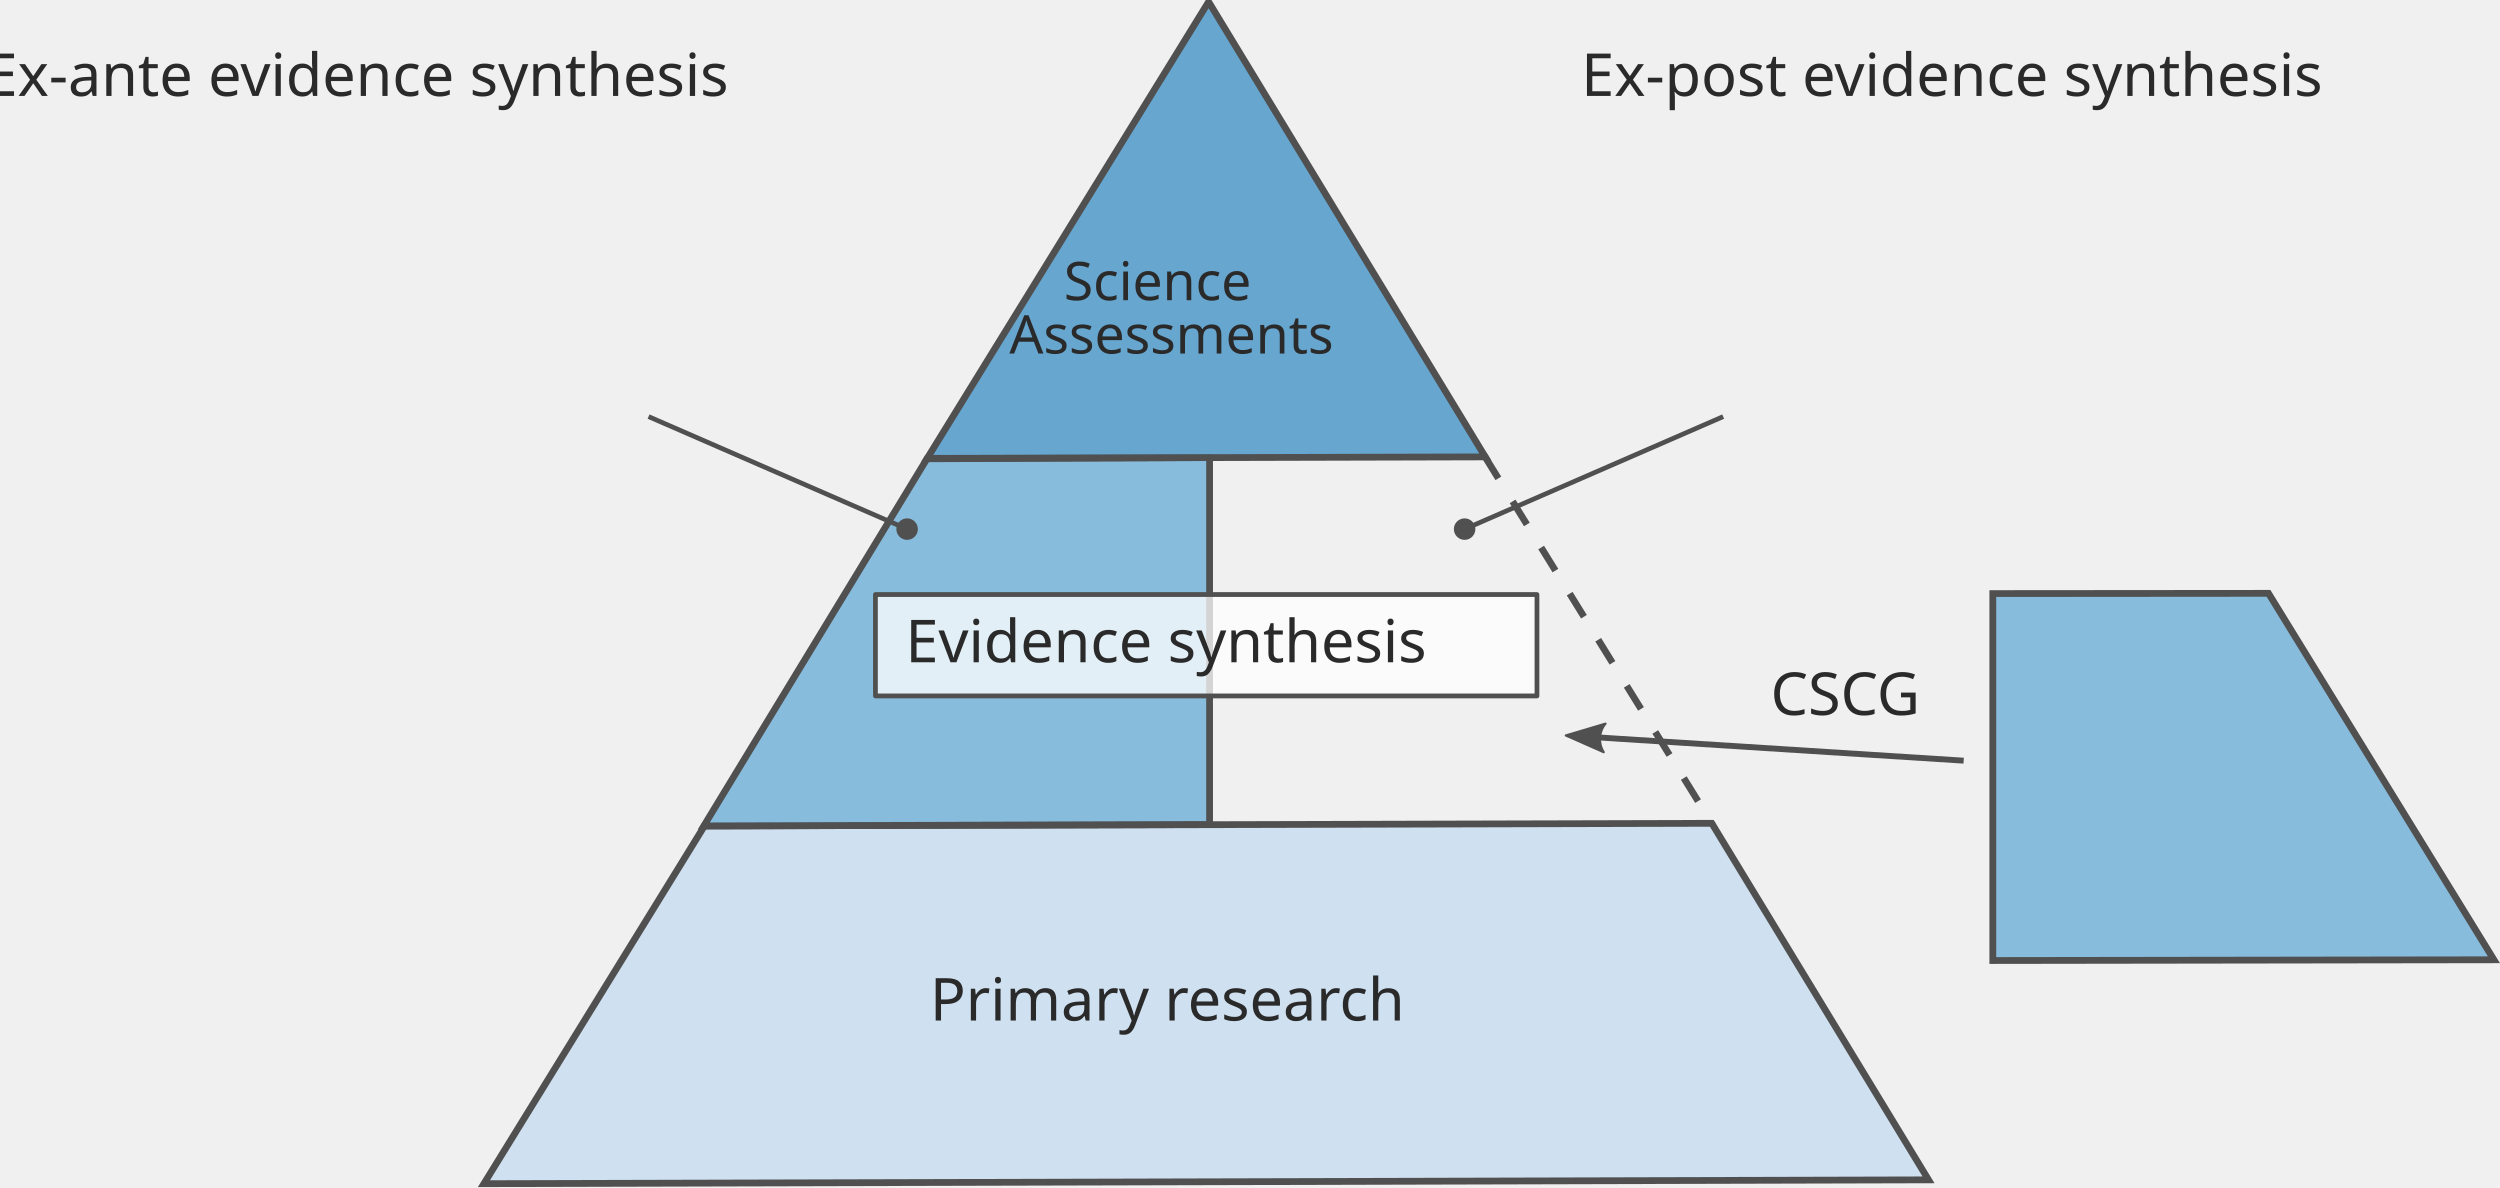
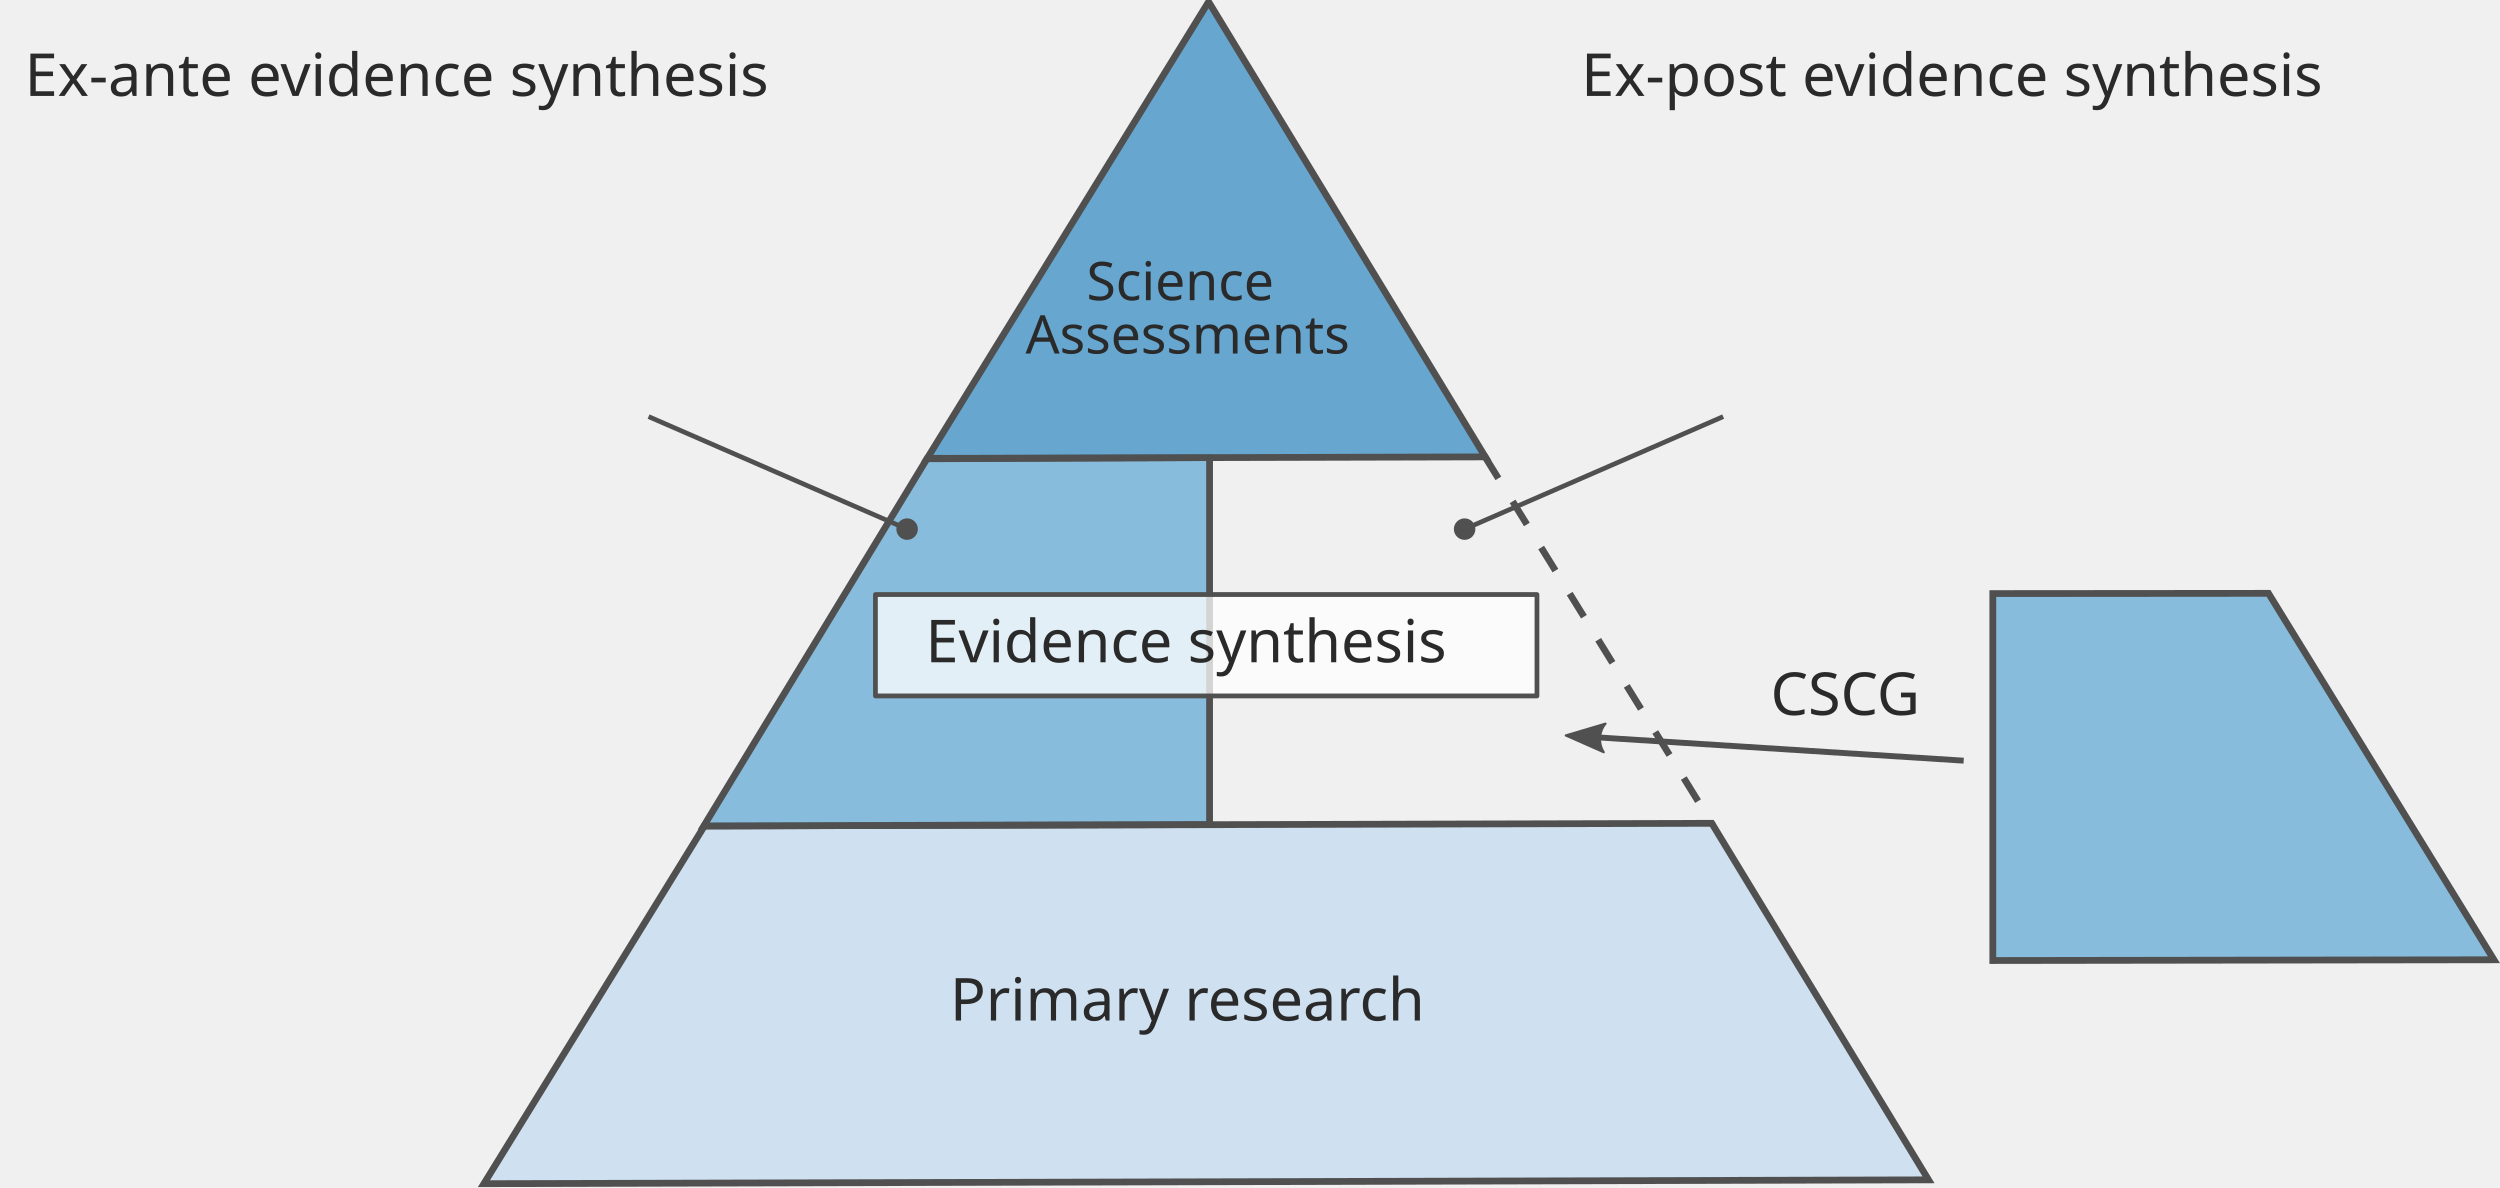
<svg xmlns="http://www.w3.org/2000/svg" width="297.514mm" height="141.27mm" viewBox="0 0 1054.184 500.564" id="svg4740" version="1.1">
  <defs id="defs4742">
    <marker orient="auto" refY="0" refX="0" id="Arrow2Mend" style="overflow:visible">
      <path id="path4284" style="fill:#505050;fill-opacity:1;fill-rule:evenodd;stroke:#505050;stroke-width:0.625;stroke-linejoin:round;stroke-opacity:1" d="M 8.719,4.034 -2.207,0.016 8.719,-4.002 c -1.745,2.372 -1.735,5.617 -6e-7,8.035 z" transform="scale(-0.6,-0.6)" />
    </marker>
    <marker orient="auto" refY="0" refX="0" id="Arrow1Mend" style="overflow:visible">
      <path id="path4266" d="M 0,0 5,-5 -12.5,0 5,5 0,0 Z" style="fill:#000000;fill-opacity:1;fill-rule:evenodd;stroke:#000000;stroke-width:1pt;stroke-opacity:1" transform="matrix(-0.4,0,0,-0.4,-4,0)" />
    </marker>
    <marker orient="auto" refY="0" refX="0" id="DotM" style="overflow:visible">
      <path id="path5591" d="m -2.5,-1 c 0,2.76 -2.24,5 -5,5 -2.76,0 -5,-2.24 -5,-5 0,-2.76 2.24,-5 5,-5 2.76,0 5,2.24 5,5 z" style="fill:#505050;fill-opacity:1;fill-rule:evenodd;stroke:#505050;stroke-width:1pt;stroke-opacity:1" transform="matrix(0.4,0,0,0.4,2.96,0.4)" />
    </marker>
    <marker orient="auto" refY="0" refX="0" id="DotM-9" style="overflow:visible">
      <path id="path5591-1" d="m -2.5,-1 c 0,2.76 -2.24,5 -5,5 -2.76,0 -5,-2.24 -5,-5 0,-2.76 2.24,-5 5,-5 2.76,0 5,2.24 5,5 z" style="fill:#505050;fill-opacity:1;fill-rule:evenodd;stroke:#505050;stroke-width:1pt;stroke-opacity:1" transform="matrix(0.4,0,0,0.4,2.96,0.4)" />
    </marker>
  </defs>
  <g id="layer1" transform="translate(88.62297,-70.65164)">
    <path id="path4170-7" d="m 724.594,568.165 -91.395,-150.344 -424.802,1.129 -92.964,150.83 z" style="fill:#c6dbef;fill-opacity:0.784;fill-rule:evenodd;stroke:#505050;stroke-width:2.858px;stroke-linecap:butt;stroke-linejoin:miter;stroke-opacity:1" />
    <path style="fill:#6baed6;fill-opacity:0.784;fill-rule:evenodd;stroke:#505050;stroke-width:2.858px;stroke-linecap:butt;stroke-linejoin:miter;stroke-opacity:1" d="m 510.051,192.934 -1.428,0.002 -117.754,0.523 -94.105,154.838 211.859,-0.631 1.428,-0.002 0,-154.73 z" id="path4247" transform="translate(-88.62297,70.65174)" />
    <path style="fill:#6baed6;fill-opacity:0.784;fill-rule:evenodd;stroke:#505050;stroke-width:2.858px;stroke-linecap:butt;stroke-linejoin:miter;stroke-opacity:1" d="m 751.694,320.947 0,154.73 211.312,-0.314 -95.062,-154.514 -116.25,0.098 z" id="path5339" />
    <path id="path4178-0" d="m 537.677,263.309 -116.662,-191.908 0,0 -118.666,192.53 z" style="fill:#4292c6;fill-opacity:0.784;fill-rule:evenodd;stroke:#505050;stroke-width:2.858;stroke-linecap:butt;stroke-linejoin:miter;stroke-miterlimit:4;stroke-dasharray:none;stroke-opacity:1" />
-     <text id="text5423-6-9" y="197.223" x="419.971" style="font-style:normal;font-variant:normal;font-weight:normal;font-stretch:normal;font-size:22.5px;line-height:100%;font-family:sans-serif;-inkscape-font-specification:'sans-serif, Normal';text-align:center;letter-spacing:0px;word-spacing:0px;writing-mode:lr-tb;text-anchor:middle;fill:#2a2a2a;fill-opacity:1;stroke:none;stroke-width:1px;stroke-linecap:butt;stroke-linejoin:miter;stroke-opacity:1" xml:space="preserve">
-       <tspan id="tspan4615" x="419.971" y="197.223">Science</tspan>
-       <tspan id="tspan4617" x="419.971" y="219.723">Assessments</tspan>
+     <text id="text5423-6-9" y="197.223" x="419.971" style="font-style:normal;font-variant:normal;font-weight:normal;font-stretch:normal;line-height:0%;font-family:sans-serif;-inkscape-font-specification:'sans-serif, Normal';text-align:center;letter-spacing:0px;word-spacing:0px;writing-mode:lr-tb;text-anchor:middle;fill:#2a2a2a;fill-opacity:1;stroke:none;stroke-width:1px;stroke-linecap:butt;stroke-linejoin:miter;stroke-opacity:1" xml:space="preserve">
+       <tspan id="tspan4615" x="419.971" y="197.223" style="font-size:22.5px;line-height:1">Science</tspan>
+       <tspan id="tspan4617" x="419.971" y="219.723" style="font-size:22.5px;line-height:1">Assessments</tspan>
    </text>
-     <text id="text5423-6-9-8-1" y="500.981" x="419.846" style="font-style:normal;font-variant:normal;font-weight:normal;font-stretch:normal;font-size:25px;line-height:100%;font-family:sans-serif;-inkscape-font-specification:'sans-serif, Normal';text-align:center;letter-spacing:0px;word-spacing:0px;writing-mode:lr-tb;text-anchor:middle;fill:#2a2a2a;fill-opacity:1;stroke:none;stroke-width:1px;stroke-linecap:butt;stroke-linejoin:miter;stroke-opacity:1" xml:space="preserve">
-       <tspan id="tspan6975" x="419.846" y="500.981">Primary research</tspan>
+     <text id="text5423-6-9-8-1" y="500.981" x="419.846" style="font-style:normal;font-variant:normal;font-weight:normal;font-stretch:normal;line-height:0%;font-family:sans-serif;-inkscape-font-specification:'sans-serif, Normal';text-align:center;letter-spacing:0px;word-spacing:0px;writing-mode:lr-tb;text-anchor:middle;fill:#2a2a2a;fill-opacity:1;stroke:none;stroke-width:1px;stroke-linecap:butt;stroke-linejoin:miter;stroke-opacity:1" xml:space="preserve">
+       <tspan id="tspan6975" x="419.846" y="500.981" style="font-size:25px;line-height:1">Primary research</tspan>
    </text>
-     <text xml:space="preserve" style="font-style:normal;font-variant:normal;font-weight:normal;font-stretch:normal;font-size:25px;line-height:100%;font-family:sans-serif;-inkscape-font-specification:'sans-serif, Normal';text-align:end;letter-spacing:0px;word-spacing:0px;writing-mode:lr-tb;text-anchor:end;fill:#2a2a2a;fill-opacity:1;stroke:none;stroke-width:1px;stroke-linecap:butt;stroke-linejoin:miter;stroke-opacity:1" x="251.074" y="111.11" id="text5346">
-       <tspan id="tspan5917" x="251.074" y="111.11">Ex-ante evidence synthesis</tspan>
+     <text xml:space="preserve" style="font-style:normal;font-variant:normal;font-weight:normal;font-stretch:normal;line-height:0%;font-family:sans-serif;-inkscape-font-specification:'sans-serif, Normal';text-align:end;letter-spacing:0px;word-spacing:0px;writing-mode:lr-tb;text-anchor:end;fill:#2a2a2a;fill-opacity:1;stroke:none;stroke-width:1px;stroke-linecap:butt;stroke-linejoin:miter;stroke-opacity:1" x="251.074" y="111.11" id="text5346">
+       <tspan id="tspan5917" x="251.074" y="111.11" style="font-size:25px;line-height:1">Ex-ante evidence synthesis</tspan>
    </text>
-     <text xml:space="preserve" style="font-style:normal;font-variant:normal;font-weight:normal;font-stretch:normal;font-size:25px;line-height:100%;font-family:sans-serif;-inkscape-font-specification:'sans-serif, Normal';text-align:start;letter-spacing:0px;word-spacing:0px;writing-mode:lr-tb;text-anchor:start;fill:#2a2a2a;fill-opacity:1;stroke:none;stroke-width:1px;stroke-linecap:butt;stroke-linejoin:miter;stroke-opacity:1" x="578.133" y="111.11" id="text5346-7">
-       <tspan id="tspan6083" x="578.133" y="111.11">Ex-post evidence synthesis</tspan>
+     <text xml:space="preserve" style="font-style:normal;font-variant:normal;font-weight:normal;font-stretch:normal;line-height:0%;font-family:sans-serif;-inkscape-font-specification:'sans-serif, Normal';text-align:start;letter-spacing:0px;word-spacing:0px;writing-mode:lr-tb;text-anchor:start;fill:#2a2a2a;fill-opacity:1;stroke:none;stroke-width:1px;stroke-linecap:butt;stroke-linejoin:miter;stroke-opacity:1" x="578.133" y="111.11" id="text5346-7">
+       <tspan id="tspan6083" x="578.133" y="111.11" style="font-size:25px;line-height:1">Ex-post evidence synthesis</tspan>
    </text>
    <rect style="color:#000000;clip-rule:nonzero;display:inline;overflow:visible;visibility:visible;opacity:1;isolation:auto;mix-blend-mode:normal;color-interpolation:sRGB;color-interpolation-filters:linearRGB;solid-color:#000000;solid-opacity:1;fill:#ffffff;fill-opacity:0.754;fill-rule:evenodd;stroke:#505050;stroke-width:2;stroke-linecap:round;stroke-linejoin:round;stroke-miterlimit:4;stroke-dasharray:none;stroke-dashoffset:0;stroke-opacity:1;color-rendering:auto;image-rendering:auto;shape-rendering:auto;text-rendering:auto;enable-background:accumulate" id="rect6995" width="278.945" height="42.756" x="280.527" y="321.352" />
-     <text id="text5423-6-9-8" y="349.908" x="419.298" style="font-style:normal;font-variant:normal;font-weight:normal;font-stretch:normal;font-size:25px;line-height:100%;font-family:sans-serif;-inkscape-font-specification:'sans-serif, Normal';text-align:center;letter-spacing:0px;word-spacing:0px;writing-mode:lr-tb;text-anchor:middle;fill:#2a2a2a;fill-opacity:1;stroke:none;stroke-width:1px;stroke-linecap:butt;stroke-linejoin:miter;stroke-opacity:1" xml:space="preserve">
-       <tspan id="tspan6955" x="419.298" y="349.908">Evidence synthesis</tspan>
+     <text id="text5423-6-9-8" y="349.908" x="419.298" style="font-style:normal;font-variant:normal;font-weight:normal;font-stretch:normal;line-height:0%;font-family:sans-serif;-inkscape-font-specification:'sans-serif, Normal';text-align:center;letter-spacing:0px;word-spacing:0px;writing-mode:lr-tb;text-anchor:middle;fill:#2a2a2a;fill-opacity:1;stroke:none;stroke-width:1px;stroke-linecap:butt;stroke-linejoin:miter;stroke-opacity:1" xml:space="preserve">
+       <tspan id="tspan6955" x="419.298" y="349.908" style="font-size:25px;line-height:1">Evidence synthesis</tspan>
    </text>
    <path style="fill:none;fill-rule:evenodd;stroke:#505050;stroke-width:2;stroke-linecap:butt;stroke-linejoin:miter;stroke-miterlimit:4;stroke-dasharray:none;stroke-opacity:1;marker-end:url(#DotM)" d="m 184.858,246.321 109.096,47.477" id="path5519" />
-     <flowRoot xml:space="preserve" id="flowRoot5925" style="font-style:normal;font-variant:normal;font-weight:normal;font-stretch:normal;font-size:17.5px;line-height:120%;font-family:sans-serif;-inkscape-font-specification:'sans-serif, Normal';text-align:start;letter-spacing:0px;word-spacing:0px;writing-mode:lr;text-anchor:start;fill:#2a2a2a;fill-opacity:1;stroke:none;stroke-width:1px;stroke-linecap:butt;stroke-linejoin:miter;stroke-opacity:1;" transform="translate(0,-120)">
+     <flowRoot xml:space="preserve" id="flowRoot5925" style="font-style:normal;font-variant:normal;font-weight:normal;font-stretch:normal;line-height:0.01%;font-family:sans-serif;-inkscape-font-specification:'sans-serif, Normal';text-align:start;letter-spacing:0px;word-spacing:0px;writing-mode:lr-tb;text-anchor:start;fill:#2a2a2a;fill-opacity:1;stroke:none;stroke-width:1px;stroke-linecap:butt;stroke-linejoin:miter;stroke-opacity:1" transform="translate(0,-120)">
      <flowRegion id="flowRegion5927">
        <rect id="rect5929" width="295.334" height="258.738" x="-77.143" y="242.362" style="font-style:normal;font-variant:normal;font-weight:normal;font-stretch:normal;font-size:17.5px;line-height:120%;font-family:sans-serif;-inkscape-font-specification:'sans-serif, Normal';text-align:start;writing-mode:lr-tb;text-anchor:start;fill:#2a2a2a;fill-opacity:1" />
      </flowRegion>
-       <flowPara id="flowPara4217">What are alternative climate futures and how do human responses and solutions shape them?</flowPara>
-       <flowPara id="flowPara4219" />
-       <flowPara id="flowPara4221">(Model intercomparisons of climate forcing, feedbacks, impacts, and mitigation pathways; assessments of vulnerability, adaptation planning, and integrated scenario analysis)</flowPara>
+       <flowPara id="flowPara4217" style="font-size:17.5px;line-height:1.2">What are alternative climate futures and how do human responses and solutions shape them?</flowPara>
+       <flowPara id="flowPara4219" style="font-size:17.5px;line-height:1.2"> </flowPara>
+       <flowPara id="flowPara4221" style="font-size:17.5px;line-height:1.2">(Model intercomparisons of climate forcing, feedbacks, impacts, and mitigation pathways; assessments of vulnerability, adaptation planning, and integrated scenario analysis)</flowPara>
    </flowRoot>
    <path style="fill:none;fill-rule:evenodd;stroke:#505050;stroke-width:2;stroke-linecap:butt;stroke-linejoin:miter;stroke-miterlimit:4;stroke-dasharray:none;stroke-opacity:1;marker-end:url(#DotM-9)" d="M 637.99,246.321 528.894,293.799" id="path5519-6" />
-     <flowRoot transform="translate(728.1343,-120)" xml:space="preserve" id="flowRoot5925-8" style="font-style:normal;font-variant:normal;font-weight:normal;font-stretch:normal;font-size:17.5px;line-height:120%;font-family:sans-serif;-inkscape-font-specification:'sans-serif, Normal';text-align:start;letter-spacing:0px;word-spacing:0px;writing-mode:lr;text-anchor:start;fill:#2a2a2a;fill-opacity:1;stroke:none;stroke-width:1px;stroke-linecap:butt;stroke-linejoin:miter;stroke-opacity:1;">
+     <flowRoot transform="translate(728.1343,-120)" xml:space="preserve" id="flowRoot5925-8" style="font-style:normal;font-variant:normal;font-weight:normal;font-stretch:normal;line-height:0.01%;font-family:sans-serif;-inkscape-font-specification:'sans-serif, Normal';text-align:start;letter-spacing:0px;word-spacing:0px;writing-mode:lr-tb;text-anchor:start;fill:#2a2a2a;fill-opacity:1;stroke:none;stroke-width:1px;stroke-linecap:butt;stroke-linejoin:miter;stroke-opacity:1">
      <flowRegion id="flowRegion5927-3">
        <rect id="rect5929-1" width="291.294" height="187.017" x="-77.143" y="242.362" style="font-style:normal;font-variant:normal;font-weight:normal;font-stretch:normal;font-size:17.5px;line-height:120%;font-family:sans-serif;-inkscape-font-specification:'sans-serif, Normal';text-align:start;writing-mode:lr-tb;text-anchor:start;fill:#2a2a2a;fill-opacity:1" />
      </flowRegion>
-       <flowPara id="flowPara4223">What climate solutions have worked, under what conditions, for whom, and why?</flowPara>
-       <flowPara id="flowPara4225" />
-       <flowPara id="flowPara4227">(Systematic reviews, evidence and gap maps, meta-synthesis of lessons on efficacy and adequacy... )</flowPara>
+       <flowPara id="flowPara4223" style="font-size:17.5px;line-height:1.2">What climate solutions have worked, under what conditions, for whom, and why?</flowPara>
+       <flowPara id="flowPara4225" style="font-size:17.5px;line-height:1.2"> </flowPara>
+       <flowPara id="flowPara4227" style="font-size:17.5px;line-height:1.2">(Systematic reviews, evidence and gap maps, meta-synthesis of lessons on efficacy and adequacy... )</flowPara>
    </flowRoot>
    <path style="fill:none;fill-rule:evenodd;stroke:#505050;stroke-width:2.5;stroke-linecap:butt;stroke-linejoin:miter;stroke-miterlimit:4;stroke-dasharray:none;stroke-opacity:1;marker-end:url(#Arrow2Mend)" d="M 739.405,391.408 574.943,380.96" id="path4249" />
-     <text xml:space="preserve" style="font-style:normal;font-variant:normal;font-weight:normal;font-stretch:normal;font-size:25px;line-height:175%;font-family:sans-serif;-inkscape-font-specification:'sans-serif, Normal';text-align:start;letter-spacing:0px;word-spacing:0px;writing-mode:lr-tb;text-anchor:start;fill:#2a2a2a;fill-opacity:1;stroke:none;stroke-width:1px;stroke-linecap:butt;stroke-linejoin:miter;stroke-opacity:1" x="657.981" y="372.135" id="text4583">
+     <text xml:space="preserve" style="font-style:normal;font-variant:normal;font-weight:normal;font-stretch:normal;line-height:0%;font-family:sans-serif;-inkscape-font-specification:'sans-serif, Normal';text-align:start;letter-spacing:0px;word-spacing:0px;writing-mode:lr-tb;text-anchor:start;fill:#2a2a2a;fill-opacity:1;stroke:none;stroke-width:1px;stroke-linecap:butt;stroke-linejoin:miter;stroke-opacity:1" x="657.981" y="372.135" id="text4583">
      <tspan id="tspan4585" x="657.981" y="372.135" style="font-style:normal;font-variant:normal;font-weight:normal;font-stretch:normal;font-size:25px;line-height:175%;font-family:sans-serif;-inkscape-font-specification:'sans-serif, Normal';text-align:start;writing-mode:lr-tb;text-anchor:start;fill:#2a2a2a;fill-opacity:1">CSCG</tspan>
    </text>
    <path style="fill:none;fill-rule:evenodd;stroke:#505050;stroke-width:2.858;stroke-linecap:butt;stroke-linejoin:miter;stroke-miterlimit:4;stroke-dasharray:11.432, 11.432;stroke-dashoffset:0;stroke-opacity:1" d="m 537.178,262.644 96.342,155.714" id="path4611" />
-     <flowRoot xml:space="preserve" id="flowRoot4619" style="font-style:normal;font-variant:normal;font-weight:normal;font-stretch:normal;font-size:17.5px;line-height:175%;font-family:sans-serif;-inkscape-font-specification:'sans-serif, Normal';text-align:start;letter-spacing:0px;word-spacing:0px;writing-mode:lr-tb;text-anchor:start;fill:#2a2a2a;fill-opacity:1;stroke:none;stroke-width:1px;stroke-linecap:butt;stroke-linejoin:miter;stroke-opacity:1" transform="translate(-82.62297,56.65174)">
+     <flowRoot xml:space="preserve" id="flowRoot4619" style="font-style:normal;font-variant:normal;font-weight:normal;font-stretch:normal;line-height:0.01%;font-family:sans-serif;-inkscape-font-specification:'sans-serif, Normal';text-align:start;letter-spacing:0px;word-spacing:0px;writing-mode:lr-tb;text-anchor:start;fill:#2a2a2a;fill-opacity:1;stroke:none;stroke-width:1px;stroke-linecap:butt;stroke-linejoin:miter;stroke-opacity:1" transform="translate(-82.62297,56.65174)">
      <flowRegion id="flowRegion4621">
        <rect id="rect4623" width="167.685" height="29.294" x="429.315" y="160.142" style="font-style:normal;font-variant:normal;font-weight:normal;font-stretch:normal;font-size:17.5px;line-height:175%;font-family:sans-serif;-inkscape-font-specification:'sans-serif, Normal';text-align:start;writing-mode:lr-tb;text-anchor:start;fill:#2a2a2a;fill-opacity:1" />
      </flowRegion>
-       <flowPara id="flowPara4629">e.g. IPCC, IPBES</flowPara>
+       <flowPara id="flowPara4629" style="font-size:17.5px;line-height:1.75">e.g. IPCC, IPBES</flowPara>
    </flowRoot>
  </g>
</svg>
